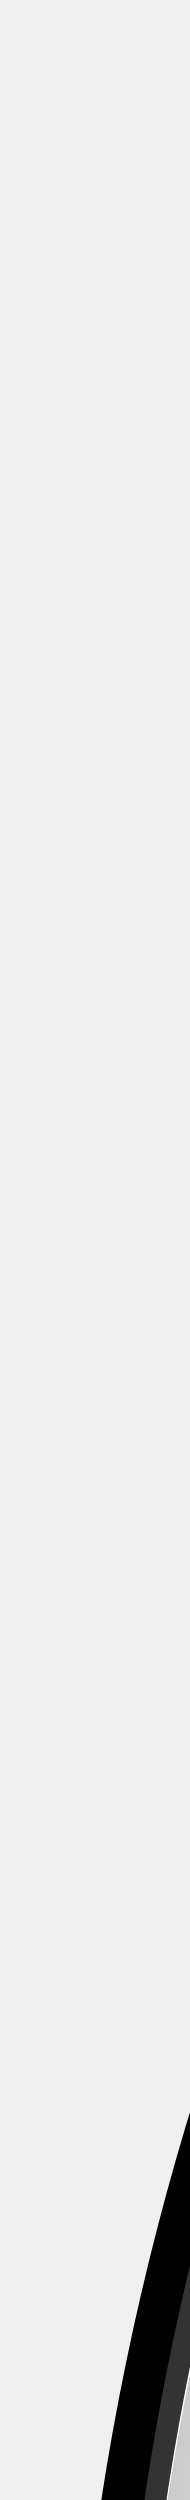
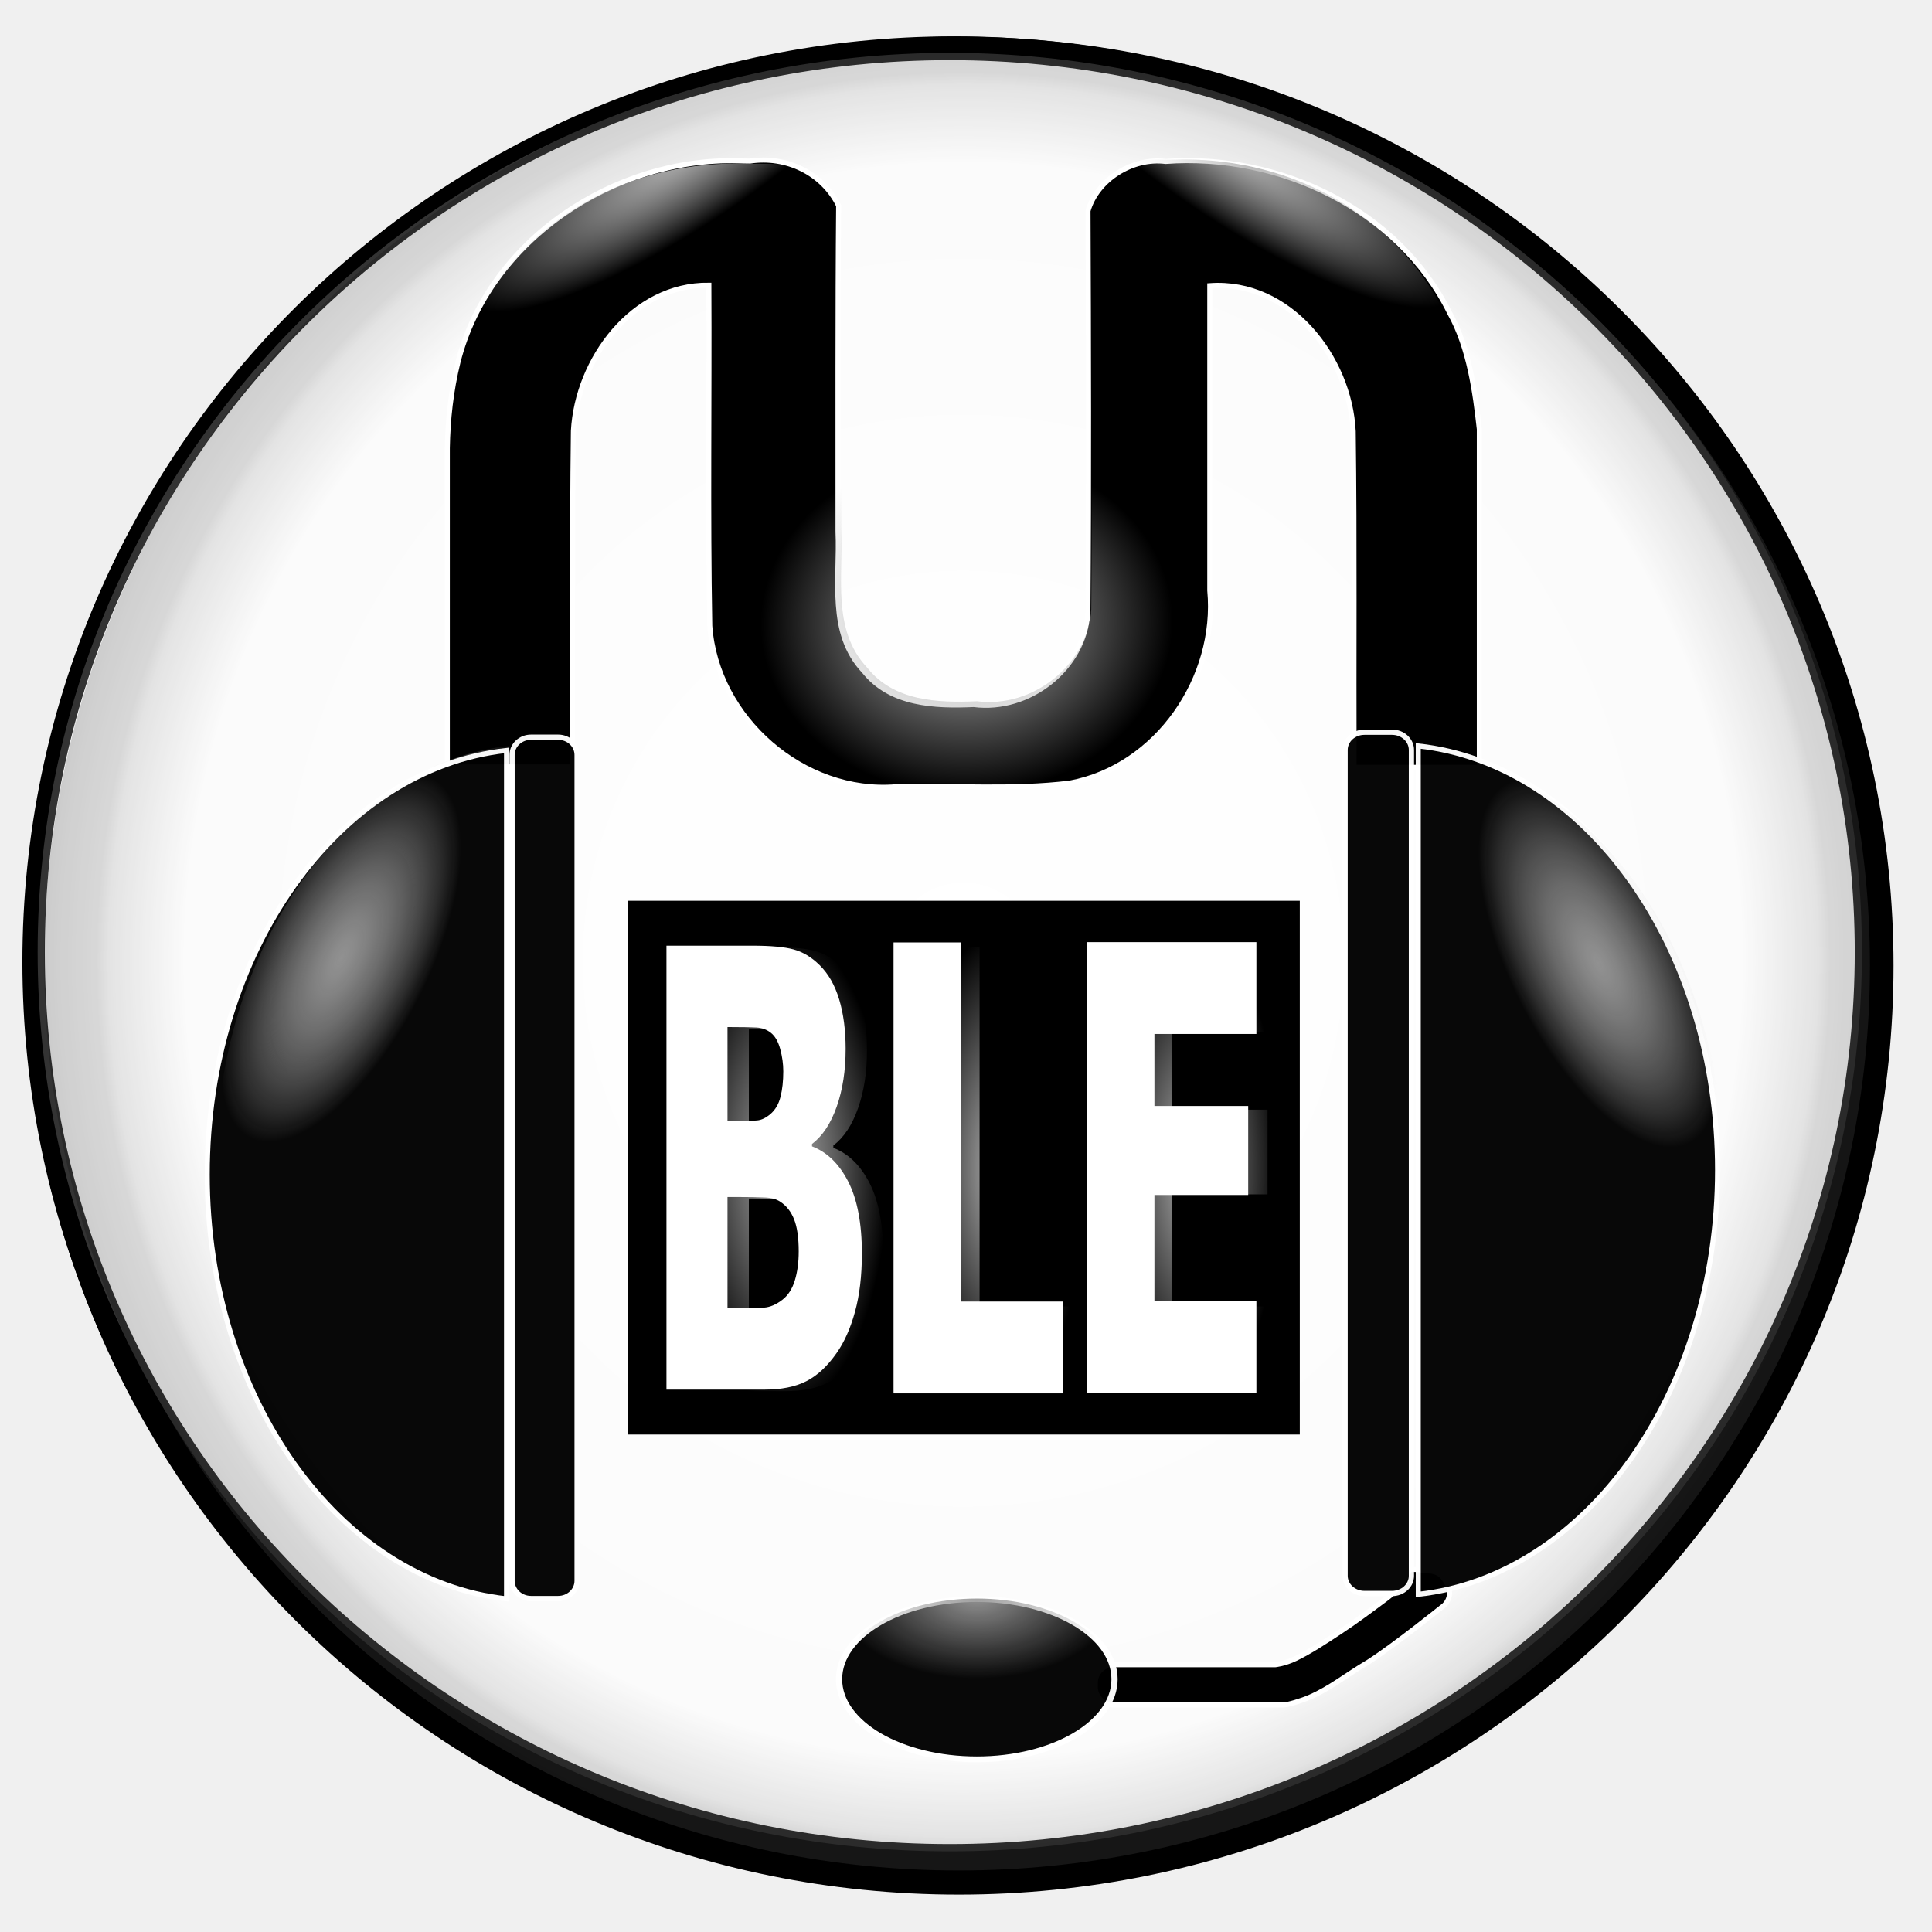
- <svg xmlns="http://www.w3.org/2000/svg" xmlns:xlink="http://www.w3.org/1999/xlink" viewBox="0 0 13.063 171.957">
+ <svg xmlns="http://www.w3.org/2000/svg" xmlns:xlink="http://www.w3.org/1999/xlink" viewBox="0 0 405 405">
  <linearGradient id="a">
    <stop offset="0" stop-color="#b3b3b3" />
    <stop offset="1" stop-color="#b3b3b3" stop-opacity="0" />
  </linearGradient>
  <radialGradient id="b" cx="333.528" cy="217.583" gradientTransform="matrix(-.9512244 -.3797341 -.7900464 1.979046 561.7755 -104.7763)" gradientUnits="userSpaceOnUse" r="29.875">
    <stop offset="0" stop-color="#e6e6e6" />
    <stop offset="1" stop-color="#e6e6e6" stop-opacity="0" />
  </radialGradient>
  <radialGradient id="c" cx="172.614" cy="303.206" gradientTransform="matrix(1 0 0 .6332855 0 119.4992)" gradientUnits="userSpaceOnUse" r="22.63">
    <stop offset="0" stop-color="#999" />
    <stop offset="1" stop-color="#999" stop-opacity="0" />
  </radialGradient>
  <radialGradient id="d" cx="335.086" cy="219.037" gradientTransform="matrix(.5465918 -.2774067 .6404924 1.262002 11.60765 18.44479)" gradientUnits="userSpaceOnUse" r="29.875" xlink:href="#e" />
  <linearGradient id="e">
    <stop offset="0" stop-color="#969696" />
    <stop offset="1" stop-color="#e6e6e6" stop-opacity="0" />
  </linearGradient>
  <radialGradient id="f" cx="250.46" cy="25.979" gradientTransform="matrix(-1.186447 .7950099 .2118051 .3160909 435.3881 -174.971)" gradientUnits="userSpaceOnUse" r="38.625" xlink:href="#g" />
  <linearGradient id="g">
    <stop offset="0" stop-color="#afafaf" />
    <stop offset="1" stop-color="#e6e6e6" stop-opacity="0" />
  </linearGradient>
  <radialGradient id="h" cx="458.028" cy="230.123" gradientTransform="matrix(.4173411 -.01064379 .00887794 .3481026 9.439031 55.32145)" gradientUnits="userSpaceOnUse" r="103.516">
    <stop offset="0" stop-color="#bebebe" />
    <stop offset="1" stop-color="#b3b3b3" stop-opacity="0" />
  </radialGradient>
  <radialGradient id="i" cx="250.46" cy="25.979" gradientTransform="matrix(1.186447 .7950099 -.2118051 .3160909 -32.88713 -175.8174)" gradientUnits="userSpaceOnUse" r="38.625" xlink:href="#g" />
  <radialGradient id="j" cx="335.086" cy="219.037" gradientTransform="matrix(-.5465918 -.2774067 -.6404924 1.262002 394.9712 17.34093)" gradientUnits="userSpaceOnUse" r="29.875" xlink:href="#e" />
  <radialGradient id="k" cx="171.234" cy="217.677" gradientTransform="matrix(1 0 0 1.278095 0 -60.53503)" gradientUnits="userSpaceOnUse" r="19.572" xlink:href="#a" />
  <radialGradient id="l" cx="212.031" cy="217.677" gradientTransform="matrix(1 0 0 1.516613 0 -112.455)" gradientUnits="userSpaceOnUse" r="16.494" xlink:href="#a" />
  <radialGradient id="m" cx="248.859" cy="217.677" gradientTransform="matrix(1 0 0 1.498163 0 -108.4389)" gradientUnits="userSpaceOnUse" r="16.697" xlink:href="#a" />
  <radialGradient id="n" cx="206.644" cy="214.435" gradientTransform="matrix(.9726723 .01617535 -.01665626 .9747386 9.218786 2.074391)" gradientUnits="userSpaceOnUse" r="190.25">
    <stop offset="0" stop-opacity="0" />
    <stop offset=".817" stop-opacity=".02" />
    <stop offset=".899" stop-opacity=".145" />
    <stop offset=".912" stop-opacity=".208" />
    <stop offset=".956" stop-opacity=".251" />
    <stop offset="1" stop-opacity=".333" />
  </radialGradient>
  <g transform="translate(0 -652.3622)">
    <path d="m385.625 214.435c0 96.124-80.133 174.047-178.981 174.047-98.849 0-178.981-77.924-178.981-174.047s80.133-174.047 178.981-174.047c98.849 0 178.981 77.924 178.981 174.047z" fill="#1a1a1a" stroke="#000" stroke-linejoin="round" stroke-width="4.576" transform="matrix(1.081104 0 0 1.104349 -22.4376 617.9761)" />
    <g fill="#fff">
      <path d="m385.625 214.435c0 96.124-80.133 174.047-178.981 174.047-98.849 0-178.981-77.924-178.981-174.047s80.133-174.047 178.981-174.047c98.849 0 178.981 77.924 178.981 174.047z" fill-rule="evenodd" opacity="0" transform="matrix(1.070643 0 0 1.100993 -22.08154 583.6197)" />
      <path d="m385.625 214.435c0 96.124-80.133 174.047-178.981 174.047-98.849 0-178.981-77.924-178.981-174.047s80.133-174.047 178.981-174.047c98.849 0 178.981 77.924 178.981 174.047z" opacity=".9" transform="matrix(1.042274 0 0 1.069501 -13.73554 622.7446)" />
      <path d="m385.625 214.435c0 96.124-80.133 174.047-178.981 174.047-98.849 0-178.981-77.924-178.981-174.047s80.133-174.047 178.981-174.047c98.849 0 178.981 77.924 178.981 174.047z" stroke="#333" stroke-linejoin="round" stroke-width="1.413" transform="matrix(1.064126 0 0 1.078684 -20.79426 620.6444)" />
    </g>
    <path d="m385.625 214.435c0 96.124-80.133 174.047-178.981 174.047-98.849 0-178.981-77.924-178.981-174.047s80.133-174.047 178.981-174.047c98.849 0 178.981 77.924 178.981 174.047z" fill="none" stroke="#000" stroke-linejoin="round" stroke-width="1.83" transform="matrix(1.085663 0 0 1.109006 -24.34547 616.2074)" />
  </g>
  <path d="m385.625 214.435a178.981 174.047 0 1 1 -357.962 0 178.981 174.047 0 1 1 357.962 0z" fill="url(#n)" opacity=".75" transform="matrix(1.076491 0 0 1.100935 -20.51367 -34.69552)" />
  <g fill-rule="evenodd">
    <path d="m152.406 31.61c-24.652-.615-49.623 15.705-55.853 40.126-1.451 5.92-2.043 11.533-2.147 17.251v63.623h25c.088-22.382-.127-44.644.17-67.072.769-14.243 11.773-29.258 27.049-29.084.112 22.669-.229 45.351.18 68.011 1.303 18.426 18.762 33.676 37.243 32.114 11.546-.28 23.178.673 34.648-.725 17.466-3.274 29.553-21.063 27.929-38.449 0-20.286 0-40.571 0-60.857 15.888-1.16 27.938 14.263 28.642 29.084.295 22.427.083 44.692.17 67.072h25c0-22.5 0-45 0-67.5-.818-7.276-1.972-16.18-5.915-23.198-10.229-20.751-34.153-31.948-56.717-30.261-6.591-.837-13.681 3.62-15.487 9.867.109 26.739.186 53.486-.015 80.22-.753 11.2-11.79 19.764-22.805 18.342-7.792.339-16.594.014-21.908-6.682-7.162-7.57-4.763-18.405-5.184-27.812.019-21.719-.071-43.418.125-65.1-3.259-6.591-10.503-9.994-17.679-8.912l-1.188-.016-1.258-.04h0z" stroke="#fff" transform="matrix(1.05 0 0 1.05 -5.355513 .509553)" />
    <path d="m107.27 156.262v177.844c-35.128-3.853-62.737-42.188-62.737-88.922 0-46.734 27.609-85.068 62.737-88.922z" fill="url(#b)" opacity=".967" />
    <g stroke="#fff">
      <g transform="matrix(1.05 0 0 1.05 -5.355513 .509553)">
        <path d="m290.424 313.156c-.699-.007-3.311-.575-3.94-.167 0 0-1.036 3.017-4.604 5.673-3.133 2.331-6.108 4.566-9.295 6.663-2.862 1.882-5.933 3.918-8.81 5.302-2.264 1.09-4.114 1.248-4.114 1.248h-32.22c-2.013 0-3.662 1.587-3.662 3.562v.875c0 1.975 1.649 3.594 3.662 3.594h33.879c.78 0 3.597-.82 5.272-1.555 4.177-1.833 6.899-4.166 11.71-7.027 5.114-3.271 14.573-10.886 14.573-10.886 1.68-1.088 2.128-3.289 1.019-4.938l-.478-.75c-.693-1.03-1.828-1.582-2.993-1.594z" />
        <path d="m288.25 148.438v169.375c33.455-3.67 59.75-40.179 59.75-84.688s-26.295-81.018-59.75-84.688z" opacity=".967" />
        <path d="m106.224 149.337v169.375c-33.455-3.67-59.75-40.179-59.75-84.688s26.295-81.018 59.75-84.688z" opacity=".967" />
      </g>
      <path d="m194.744 325.864a22.13 13.831 0 1 1 -44.26 0 22.13 13.831 0 1 1 44.26 0z" opacity=".967" transform="matrix(1.304789 0 0 1.21464 -20.46069 -43.79968)" />
      <rect height="171.946" opacity=".967" rx="3.888" ry="3.54" stroke-width="1.054" transform="matrix(1.043334 0 0 1.050017 -4.656294 .094873)" width="13.329" x="274.718" y="146.09" />
      <rect height="171.957" opacity=".967" rx="3.81" ry="3.54" stroke-width="1.043" transform="matrix(1.043334 0 0 1.050017 -3.834759 .094873)" width="13.063" x="106.561" y="147.085" />
    </g>
    <path d="m131.636 188.831h140.835v111.885h-140.835z" />
  </g>
  <path d="m189.844 226.693c-0 2.313-.438 4.344-1.312 6.094-.875 1.75-2.052 3.198-3.531 4.344-1.75 1.375-3.672 2.354-5.766 2.938-2.094.583-4.755.875-7.984.875h-18.625v-46.531h16.438c3.417 0 6.005.13 7.766.391 1.76.26 3.411.807 4.953 1.641 1.667.896 2.911 2.094 3.734 3.594.823 1.5 1.234 3.229 1.234 5.188-0 2.271-.568 4.292-1.703 6.062-1.135 1.771-2.703 3.073-4.703 3.906v.25c2.875.604 5.177 1.839 6.906 3.703 1.729 1.865 2.594 4.38 2.594 7.547zm-14.969-19.125c-0-.75-.193-1.521-.578-2.312-.385-.792-.984-1.365-1.797-1.719-.771-.333-1.682-.516-2.734-.547-1.052-.031-2.62-.047-4.703-.047h-.812v9.844h1.469c2.0 0 3.401-.021 4.203-.062.802-.042 1.63-.26 2.484-.656.937-.437 1.583-1.042 1.938-1.812.354-.771.531-1.667.531-2.688zm2.938 18.906c-0-1.437-.292-2.562-.875-3.375-.583-.812-1.458-1.427-2.625-1.844-.708-.271-1.682-.422-2.922-.453-1.24-.031-2.901-.047-4.984-.047h-2.156v11.656h.625c3.042 0 5.146-.021 6.312-.062 1.167-.042 2.354-.323 3.562-.844 1.062-.458 1.839-1.13 2.328-2.016.49-.885.734-1.891.734-3.016z" fill="url(#k)" transform="matrix(1.100722 0 0 2.000072 -23.8118 -190.2807)" />
  <path d="m189.844 226.693c-0 2.313-.438 4.344-1.312 6.094-.875 1.75-2.052 3.198-3.531 4.344-1.75 1.375-3.672 2.354-5.766 2.938-2.094.583-4.755.875-7.984.875h-18.625v-46.531h16.438c3.417 0 6.005.13 7.766.391 1.76.26 3.411.807 4.953 1.641 1.667.896 2.911 2.094 3.734 3.594.823 1.5 1.234 3.229 1.234 5.188-0 2.271-.568 4.292-1.703 6.062-1.135 1.771-2.703 3.073-4.703 3.906v.25c2.875.604 5.177 1.839 6.906 3.703 1.729 1.865 2.594 4.38 2.594 7.547zm-14.969-19.125c-0-.75-.193-1.521-.578-2.312-.385-.792-.984-1.365-1.797-1.719-.771-.333-1.682-.516-2.734-.547-1.052-.031-2.62-.047-4.703-.047h-.812v9.844h1.469c2.0 0 3.401-.021 4.203-.062.802-.042 1.63-.26 2.484-.656.937-.437 1.583-1.042 1.938-1.812.354-.771.531-1.667.531-2.688zm2.938 18.906c-0-1.437-.292-2.562-.875-3.375-.583-.812-1.458-1.427-2.625-1.844-.708-.271-1.682-.422-2.922-.453-1.24-.031-2.901-.047-4.984-.047h-2.156v11.656h.625c3.042 0 5.146-.021 6.312-.062 1.167-.042 2.354-.323 3.562-.844 1.062-.458 1.839-1.13 2.328-2.016.49-.885.734-1.891.734-3.016z" fill="#fff" transform="matrix(1.100722 0 0 2.000072 -28.29086 -190.5974)" />
  <path d="m227.562 240.943h-31.062v-46.531h11.688v37.656h19.375z" fill="url(#l)" transform="matrix(1.100722 0 0 2.000072 -23.8118 -190.2807)" />
  <path d="m187.312 197.562v94.531h14.125.062 21.375v-19.25h-21.375v-75.281z" fill="#fff" />
  <path d="m233.125 240.943v-46.531h31.469v8.875h-19.844v8.156h18.281v8.875h-18.281v11.75h19.844v8.875z" fill="url(#m)" transform="matrix(1.100722 0 0 2.000072 -23.8118 -190.2807)" />
  <path d="m227.812 197.5v94.531h14.188 21.375v-19.25h-21.375v-22.281h19.656v-18.656h-19.656v-15.094h21.375v-19.25h-21.375-.062z" fill="#fff" />
  <g fill-rule="evenodd">
    <path d="m155.37 33.01c-25.884-.646-52.104 16.49-58.645 42.133-1.524 6.216-2.145 12.11-2.255 18.114v66.804h26.25c.092-23.501-.133-46.876.179-70.426.807-14.955 12.362-30.721 28.401-30.539.118 23.802-.241 47.619.189 71.412 1.368 19.347 19.7 35.36 39.106 33.72 12.123-.294 24.337.707 36.38-.761 18.339-3.438 31.031-22.116 29.325-40.372 0-21.3 0-42.6 0-63.9 16.682-1.218 29.334 14.976 30.074 30.539.31 23.549.087 46.927.179 70.426h26.25c0-23.625 0-47.25 0-70.875-.859-7.64-2.07-16.989-6.211-24.358-10.74-21.789-35.861-33.545-59.553-31.774-6.921-.879-14.366 3.801-16.261 10.36.114 28.075.195 56.161-.016 84.231-.791 11.76-12.38 20.752-23.945 19.259-8.182.355-17.423.014-23.004-7.016-7.52-7.949-5.001-19.326-5.443-29.202.02-22.805-.075-45.589.131-68.355-3.422-6.921-11.028-10.493-18.563-9.358l-1.247-.017-1.321-.042h0z" fill="url(#h)" />
    <path d="m154.532 34.269c-31.655 0-56.169 21.233-59.981 48.759h26.972c3.645-12.426 13.114-21.517 24.511-22.575.74-.7 1.772-1.148 2.92-1.148h26.611l.098-15.619s-2.378-3.725-4.298-5.48c-2.175-1.988-5.112-3.428-8.006-3.741-2.425-.262-5.2-.041-8.827-.197z" fill="url(#f)" />
    <path d="m194.744 325.864a22.13 13.831 0 1 1 -44.26 0 22.13 13.831 0 1 1 44.26 0z" fill="url(#c)" opacity=".967" transform="matrix(1.304789 0 0 1.21464 -20.43351 -43.90748)" />
    <path d="m298.657 157.256v177.844c35.128-3.853 62.737-42.188 62.737-88.922 0-46.734-27.609-85.068-62.737-88.922z" fill="url(#d)" opacity=".967" />
    <path d="m247.969 33.422c31.655 0 56.169 21.233 59.981 48.759h-26.972c-3.645-12.426-13.114-21.517-24.511-22.575-.74-.7-1.772-1.148-2.92-1.148h-26.611l-.098-15.619s2.378-3.725 4.298-5.48c2.175-1.988 5.112-3.428 8.006-3.741 2.425-.262 5.2-.041 8.827-.197z" fill="url(#i)" />
    <path d="m107.922 156.152v177.844c-35.128-3.853-62.737-42.188-62.737-88.922 0-46.734 27.609-85.068 62.737-88.922z" fill="url(#j)" opacity=".967" />
  </g>
</svg>
